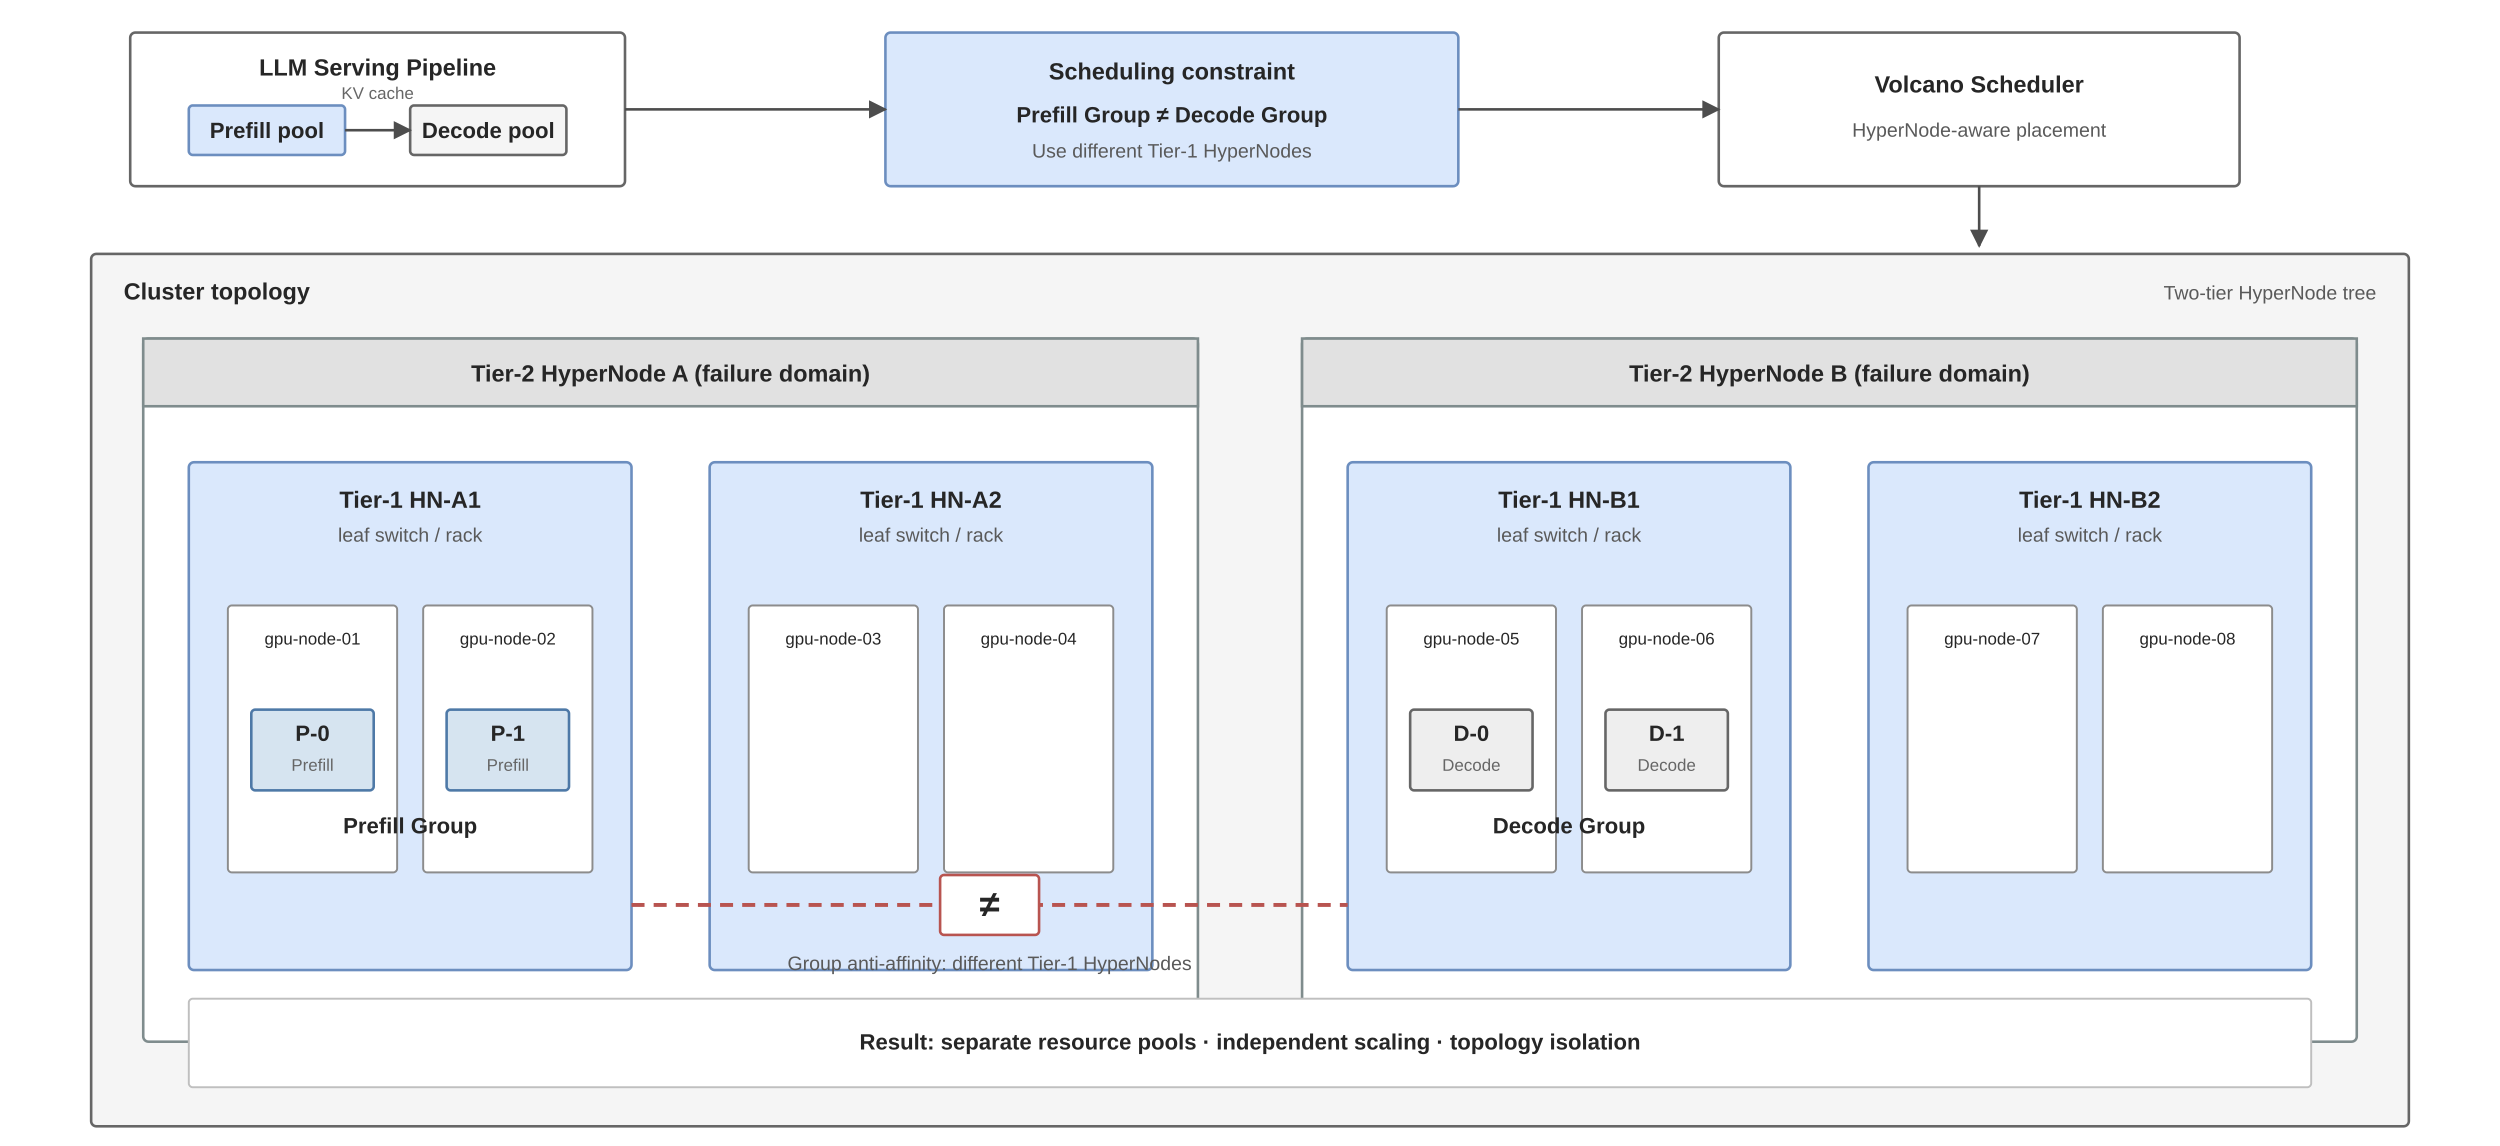
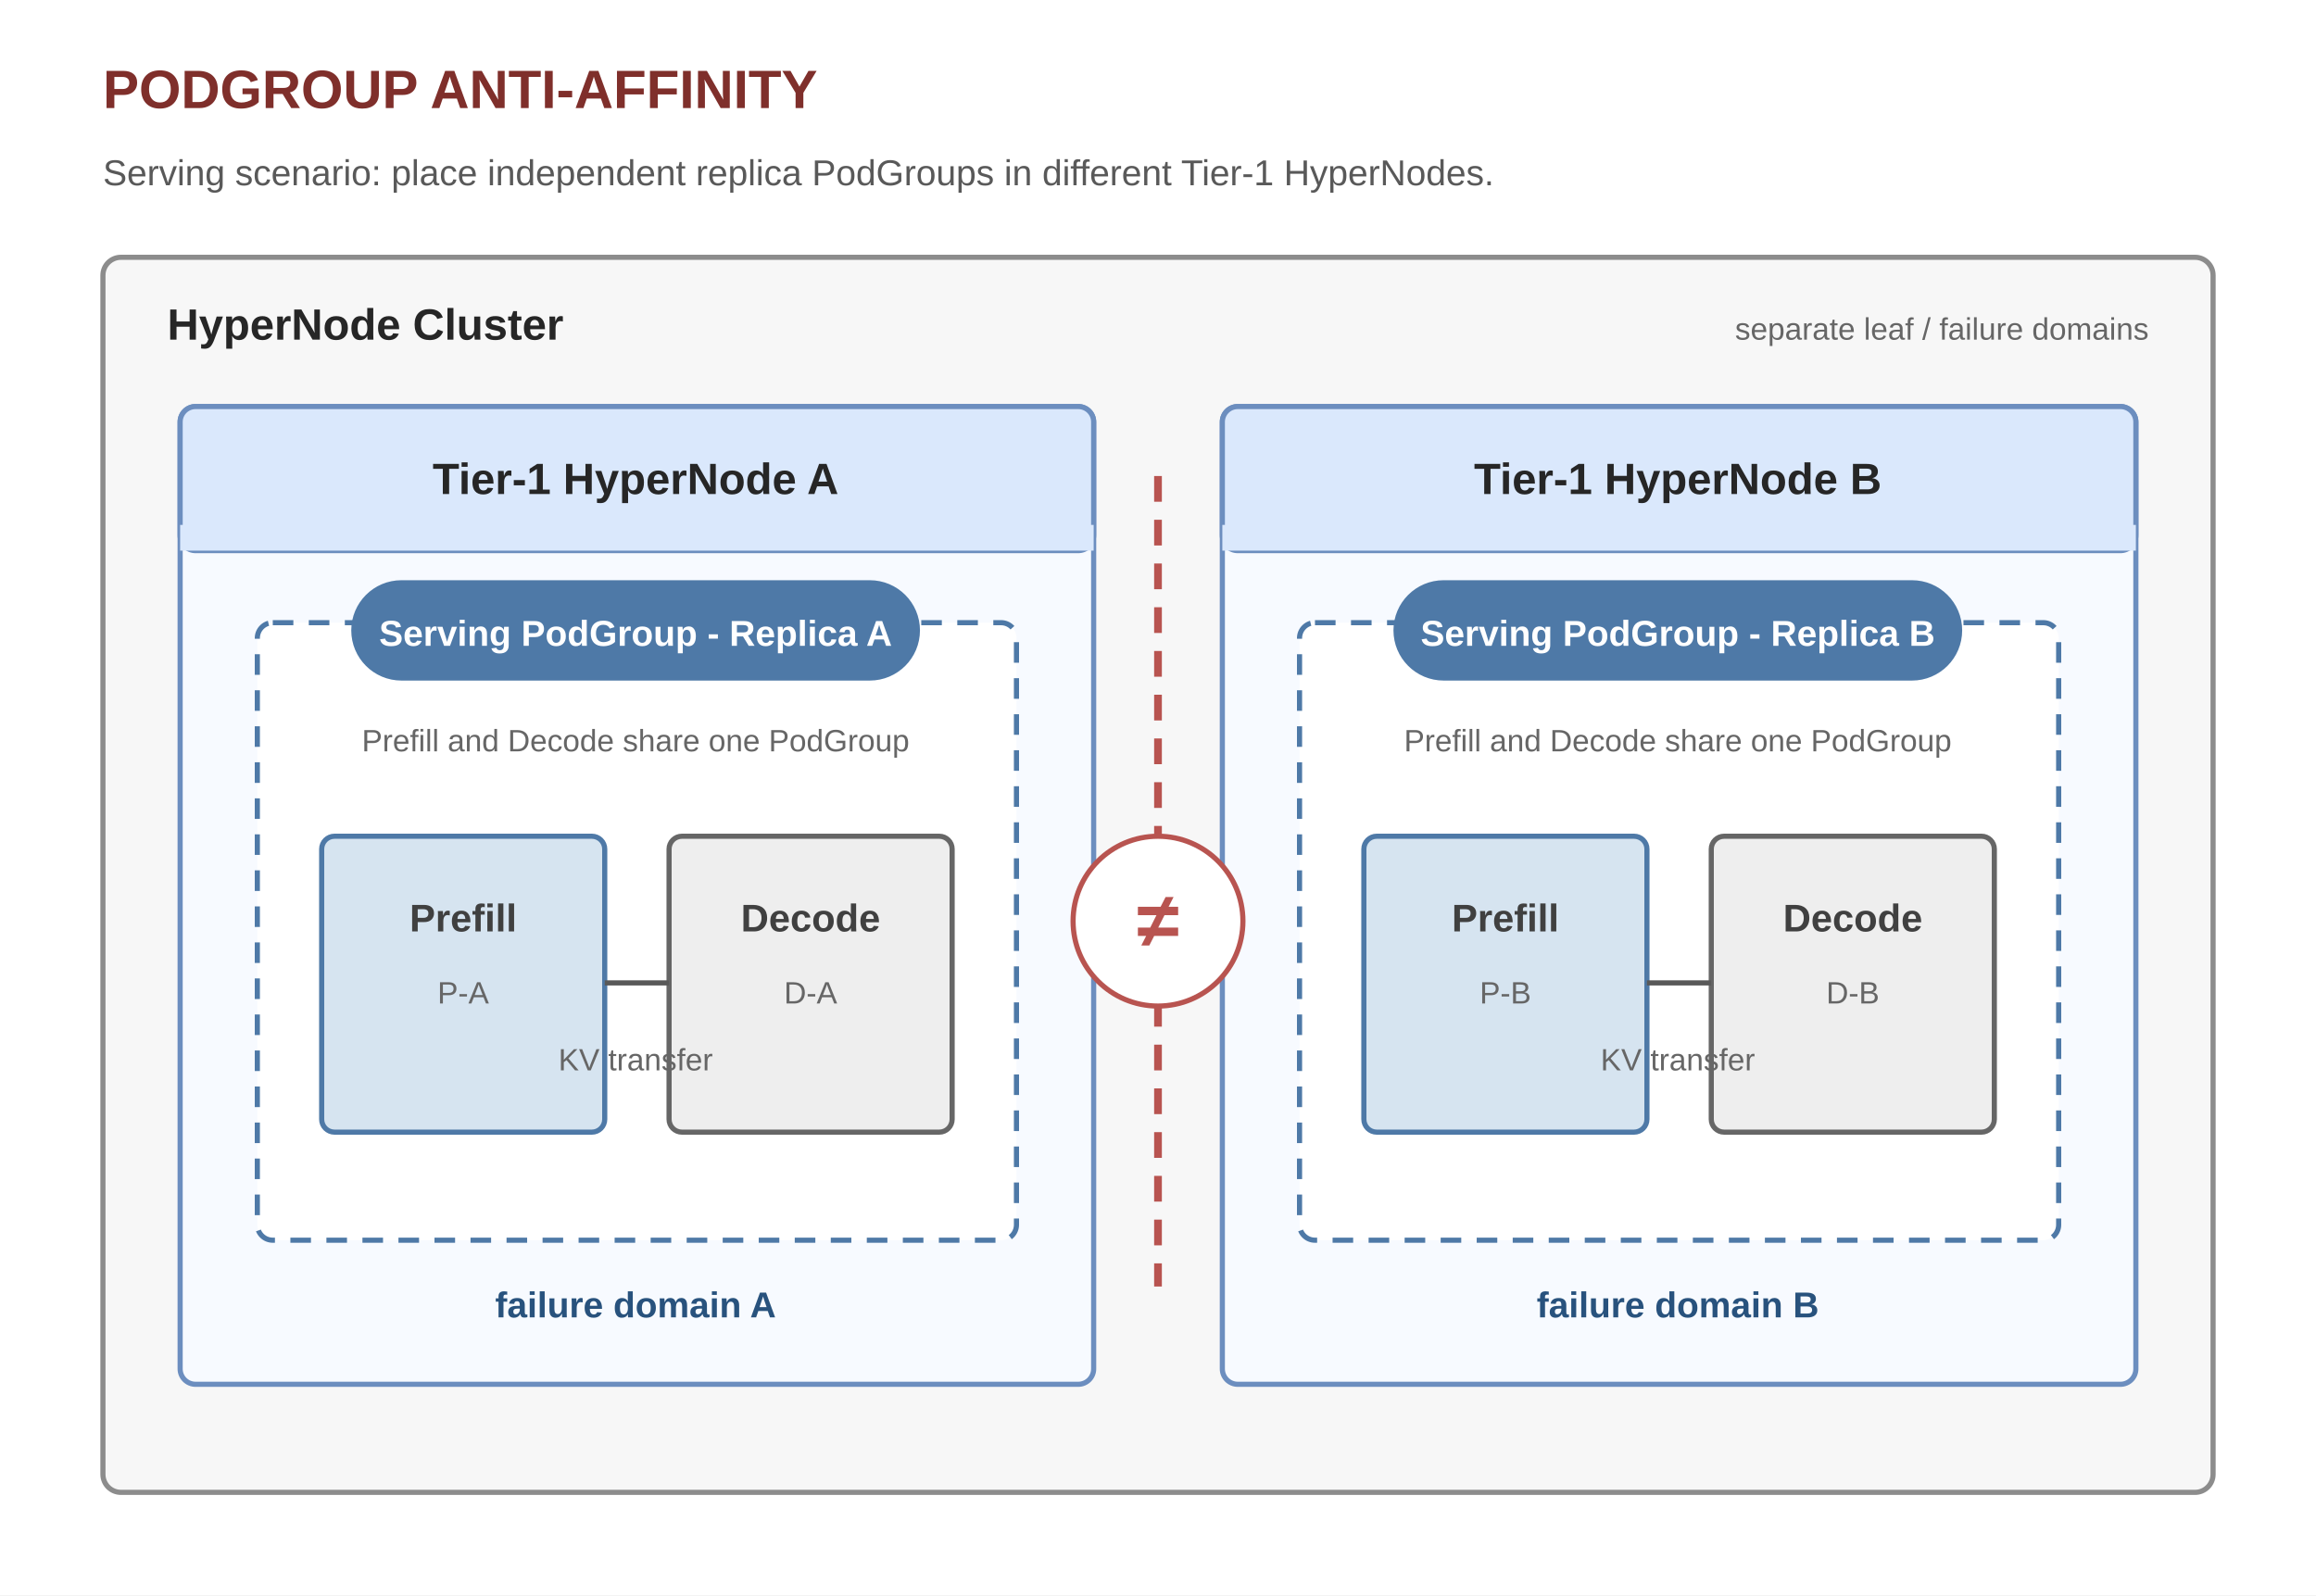
- <svg xmlns="http://www.w3.org/2000/svg" width="1920" height="880" viewBox="0 135 1920 880">
+ <svg xmlns="http://www.w3.org/2000/svg" width="900" height="620" viewBox="0 0 900 620">
  <defs>
-     <marker id="arrow" viewBox="0 0 10 10" refX="9" refY="5" markerWidth="7" markerHeight="7" orient="auto-start-reverse">
-       <path d="M0 0L10 5L0 10z" fill="#4d4d4d" />
-     </marker>
    <style>
-       text { font-family: Arial, "Noto Sans SC", sans-serif; fill: #262626; }
-       .title { font-size: 38px; font-weight: 700; }
-       .subtitle { font-size: 20px; fill: #595959; }
-       .section { font-size: 18px; font-weight: 700; }
-       .label { font-size: 17px; font-weight: 700; }
-       .small { font-size: 15px; fill: #595959; }
-       .tiny { font-size: 13px; fill: #666; }
-       .box { fill: #fff; stroke: #666; stroke-width: 2; }
-       .blue { fill: #dae8fc; stroke: #6c8ebf; stroke-width: 2; }
-       .gray { fill: #f5f5f5; stroke: #666; stroke-width: 2; }
-       .node { fill: #fff; stroke: #8c8c8c; stroke-width: 1.5; }
-       .edge { fill: none; stroke: #4d4d4d; stroke-width: 2; marker-end: url(#arrow); }
-       .tree { fill: none; stroke: #737373; stroke-width: 2; }
-       .anti { fill: none; stroke: #b85450; stroke-width: 3; stroke-dasharray: 10 7; }
+       text{font-family:Arial,Helvetica,sans-serif}
+       .heading{font-size:21px;font-weight:700;fill:#7f2f2b}
+       .section{font-size:17px;font-weight:700;fill:#262626}
+       .label{font-size:15px;font-weight:700;fill:#404040}
+       .small{font-size:14px;fill:#595959}
+       .tiny{font-size:12px;fill:#666666}
    </style>
  </defs>
-   <rect width="1920" height="1080" fill="#fff" />
-   <rect x="100" y="160" width="380" height="118" rx="4" class="box" />
-   <text x="290" y="193" class="section" text-anchor="middle">LLM Serving Pipeline</text>
-   <rect x="145" y="216" width="120" height="38" rx="3" class="blue" />
-   <text x="205" y="241" class="label" text-anchor="middle">Prefill pool</text>
-   <rect x="315" y="216" width="120" height="38" rx="3" class="gray" />
-   <text x="375" y="241" class="label" text-anchor="middle">Decode pool</text>
-   <path d="M265 235H315" class="edge" />
-   <text x="290" y="211" class="tiny" text-anchor="middle">KV cache</text>
-   <rect x="680" y="160" width="440" height="118" rx="4" class="blue" />
-   <text x="900" y="196" class="section" text-anchor="middle">Scheduling constraint</text>
-   <text x="900" y="229" class="label" text-anchor="middle">Prefill Group ≠ Decode Group</text>
-   <text x="900" y="256" class="small" text-anchor="middle">Use different Tier-1 HyperNodes</text>
-   <rect x="1320" y="160" width="400" height="118" rx="4" class="box" />
-   <text x="1520" y="206" class="section" text-anchor="middle">Volcano Scheduler</text>
-   <text x="1520" y="240" class="small" text-anchor="middle">HyperNode-aware placement</text>
-   <path d="M480 219H680" class="edge" />
-   <path d="M1120 219H1320" class="edge" />
-   <path d="M1520 278V324" class="edge" />
-   <rect x="70" y="330" width="1780" height="670" rx="4" class="gray" />
-   <text x="95" y="365" class="section">Cluster topology</text>
-   <text x="1825" y="365" class="small" text-anchor="end">Two-tier HyperNode tree</text>
-   <rect x="110" y="395" width="810" height="540" rx="4" fill="#fff" stroke="#7f8c8d" stroke-width="2" />
-   <rect x="1000" y="395" width="810" height="540" rx="4" fill="#fff" stroke="#7f8c8d" stroke-width="2" />
-   <rect x="110" y="395" width="810" height="52" fill="#e1e1e1" stroke="#7f8c8d" stroke-width="2" />
-   <rect x="1000" y="395" width="810" height="52" fill="#e1e1e1" stroke="#7f8c8d" stroke-width="2" />
-   <text x="515" y="428" class="section" text-anchor="middle">Tier-2 HyperNode A (failure domain)</text>
-   <text x="1405" y="428" class="section" text-anchor="middle">Tier-2 HyperNode B (failure domain)</text>
-   <g>
-     <rect x="145" y="490" width="340" height="390" rx="4" class="blue" />
-     <rect x="545" y="490" width="340" height="390" rx="4" class="blue" />
-     <rect x="1035" y="490" width="340" height="390" rx="4" class="blue" />
-     <rect x="1435" y="490" width="340" height="390" rx="4" class="blue" />
-     <text x="315" y="525" class="section" text-anchor="middle">Tier-1 HN-A1</text>
-     <text x="715" y="525" class="section" text-anchor="middle">Tier-1 HN-A2</text>
-     <text x="1205" y="525" class="section" text-anchor="middle">Tier-1 HN-B1</text>
-     <text x="1605" y="525" class="section" text-anchor="middle">Tier-1 HN-B2</text>
-     <text x="315" y="551" class="small" text-anchor="middle">leaf switch / rack</text>
-     <text x="715" y="551" class="small" text-anchor="middle">leaf switch / rack</text>
-     <text x="1205" y="551" class="small" text-anchor="middle">leaf switch / rack</text>
-     <text x="1605" y="551" class="small" text-anchor="middle">leaf switch / rack</text>
-   </g>
-   <g>
-     <rect x="175" y="600" width="130" height="205" rx="3" class="node" />
-     <rect x="325" y="600" width="130" height="205" rx="3" class="node" />
-     <rect x="575" y="600" width="130" height="205" rx="3" class="node" />
-     <rect x="725" y="600" width="130" height="205" rx="3" class="node" />
-     <rect x="1065" y="600" width="130" height="205" rx="3" class="node" />
-     <rect x="1215" y="600" width="130" height="205" rx="3" class="node" />
-     <rect x="1465" y="600" width="130" height="205" rx="3" class="node" />
-     <rect x="1615" y="600" width="130" height="205" rx="3" class="node" />
-   </g>
-   <g class="tiny" text-anchor="middle">
-     <text x="240" y="630">gpu-node-01</text>
-     <text x="390" y="630">gpu-node-02</text>
-     <text x="640" y="630">gpu-node-03</text>
-     <text x="790" y="630">gpu-node-04</text>
-     <text x="1130" y="630">gpu-node-05</text>
-     <text x="1280" y="630">gpu-node-06</text>
-     <text x="1530" y="630">gpu-node-07</text>
-     <text x="1680" y="630">gpu-node-08</text>
-   </g>
-   <g>
-     <rect x="193" y="680" width="94" height="62" rx="3" fill="#d6e4f0" stroke="#4e79a7" stroke-width="2" />
-     <text x="240" y="704" class="label" text-anchor="middle">P-0</text>
-     <text x="240" y="727" class="tiny" text-anchor="middle">Prefill</text>
-     <rect x="343" y="680" width="94" height="62" rx="3" fill="#d6e4f0" stroke="#4e79a7" stroke-width="2" />
-     <text x="390" y="704" class="label" text-anchor="middle">P-1</text>
-     <text x="390" y="727" class="tiny" text-anchor="middle">Prefill</text>
-     <rect x="1083" y="680" width="94" height="62" rx="3" fill="#eee" stroke="#666" stroke-width="2" />
-     <text x="1130" y="704" class="label" text-anchor="middle">D-0</text>
-     <text x="1130" y="727" class="tiny" text-anchor="middle">Decode</text>
-     <rect x="1233" y="680" width="94" height="62" rx="3" fill="#eee" stroke="#666" stroke-width="2" />
-     <text x="1280" y="704" class="label" text-anchor="middle">D-1</text>
-     <text x="1280" y="727" class="tiny" text-anchor="middle">Decode</text>
-   </g>
-   <text x="315" y="775" class="label" text-anchor="middle">Prefill Group</text>
-   <text x="1205" y="775" class="label" text-anchor="middle">Decode Group</text>
-   <path d="M485 830H1035" class="anti" />
-   <rect x="722" y="807" width="76" height="46" rx="3" fill="#fff" stroke="#b85450" stroke-width="2" />
-   <text x="760" y="839" font-size="28" font-weight="700" fill="#b85450" text-anchor="middle">≠</text>
-   <text x="760" y="880" class="small" fill="#b85450" text-anchor="middle">Group anti-affinity: different Tier-1 HyperNodes</text>
-   <rect x="145" y="902" width="1630" height="68" rx="3" fill="#fff" stroke="#bfbfbf" stroke-width="1.5" />
-   <text x="960" y="941" class="label" text-anchor="middle">Result: separate resource pools · independent scaling · topology isolation</text>
+   <rect width="900" height="620" fill="#ffffff" />
+   <text x="40" y="42" class="heading">PODGROUP ANTI-AFFINITY</text>
+   <text x="40" y="72" class="small">Serving scenario: place independent replica PodGroups in different Tier-1 HyperNodes.</text>
+   <rect x="40" y="100" width="820" height="480" rx="7" fill="#f7f7f7" stroke="#8c8c8c" stroke-width="2" />
+   <text x="65" y="132" class="section">HyperNode Cluster</text>
+   <text x="835" y="132" class="tiny" text-anchor="end">separate leaf / failure domains</text>
+   <rect x="70" y="158" width="355" height="380" rx="6" fill="#f7faff" stroke="#6c8ebf" stroke-width="2" />
+   <rect x="70" y="158" width="355" height="56" rx="6" fill="#dae8fc" stroke="#6c8ebf" stroke-width="2" />
+   <rect x="70" y="204" width="355" height="10" fill="#dae8fc" />
+   <text x="247" y="192" class="section" text-anchor="middle">Tier-1 HyperNode A</text>
+   <rect x="100" y="242" width="295" height="240" rx="6" fill="#ffffff" stroke="#4e79a7" stroke-width="2" stroke-dasharray="8 6" />
+   <rect x="137" y="226" width="220" height="38" rx="19" fill="#4e79a7" stroke="#4e79a7" />
+   <text x="247" y="251" font-size="14" font-weight="700" fill="#ffffff" text-anchor="middle">Serving PodGroup - Replica A</text>
+   <text x="247" y="292" class="tiny" text-anchor="middle">Prefill and Decode share one PodGroup</text>
+   <rect x="125" y="325" width="110" height="115" rx="5" fill="#d6e4f0" stroke="#4e79a7" stroke-width="2" />
+   <rect x="260" y="325" width="110" height="115" rx="5" fill="#eeeeee" stroke="#666666" stroke-width="2" />
+   <text x="180" y="362" class="label" text-anchor="middle">Prefill</text>
+   <text x="180" y="390" class="tiny" text-anchor="middle">P-A</text>
+   <text x="315" y="362" class="label" text-anchor="middle">Decode</text>
+   <text x="315" y="390" class="tiny" text-anchor="middle">D-A</text>
+   <path d="M235 382H260" fill="none" stroke="#595959" stroke-width="2" />
+   <text x="247" y="416" class="tiny" text-anchor="middle">KV transfer</text>
+   <text x="247" y="512" font-size="14" font-weight="700" fill="#28527d" text-anchor="middle">failure domain A</text>
+   <rect x="475" y="158" width="355" height="380" rx="6" fill="#f7faff" stroke="#6c8ebf" stroke-width="2" />
+   <rect x="475" y="158" width="355" height="56" rx="6" fill="#dae8fc" stroke="#6c8ebf" stroke-width="2" />
+   <rect x="475" y="204" width="355" height="10" fill="#dae8fc" />
+   <text x="652" y="192" class="section" text-anchor="middle">Tier-1 HyperNode B</text>
+   <rect x="505" y="242" width="295" height="240" rx="6" fill="#ffffff" stroke="#4e79a7" stroke-width="2" stroke-dasharray="8 6" />
+   <rect x="542" y="226" width="220" height="38" rx="19" fill="#4e79a7" stroke="#4e79a7" />
+   <text x="652" y="251" font-size="14" font-weight="700" fill="#ffffff" text-anchor="middle">Serving PodGroup - Replica B</text>
+   <text x="652" y="292" class="tiny" text-anchor="middle">Prefill and Decode share one PodGroup</text>
+   <rect x="530" y="325" width="110" height="115" rx="5" fill="#d6e4f0" stroke="#4e79a7" stroke-width="2" />
+   <rect x="665" y="325" width="110" height="115" rx="5" fill="#eeeeee" stroke="#666666" stroke-width="2" />
+   <text x="585" y="362" class="label" text-anchor="middle">Prefill</text>
+   <text x="585" y="390" class="tiny" text-anchor="middle">P-B</text>
+   <text x="720" y="362" class="label" text-anchor="middle">Decode</text>
+   <text x="720" y="390" class="tiny" text-anchor="middle">D-B</text>
+   <path d="M640 382H665" fill="none" stroke="#595959" stroke-width="2" />
+   <text x="652" y="416" class="tiny" text-anchor="middle">KV transfer</text>
+   <text x="652" y="512" font-size="14" font-weight="700" fill="#28527d" text-anchor="middle">failure domain B</text>
+   <path d="M450 185V500" fill="none" stroke="#b85450" stroke-width="3" stroke-dasharray="10 7" />
+   <rect x="417" y="325" width="66" height="66" rx="33" fill="#ffffff" stroke="#b85450" stroke-width="2" />
+   <text x="450" y="368" font-size="30" font-weight="700" fill="#b85450" text-anchor="middle">≠</text>
</svg>
